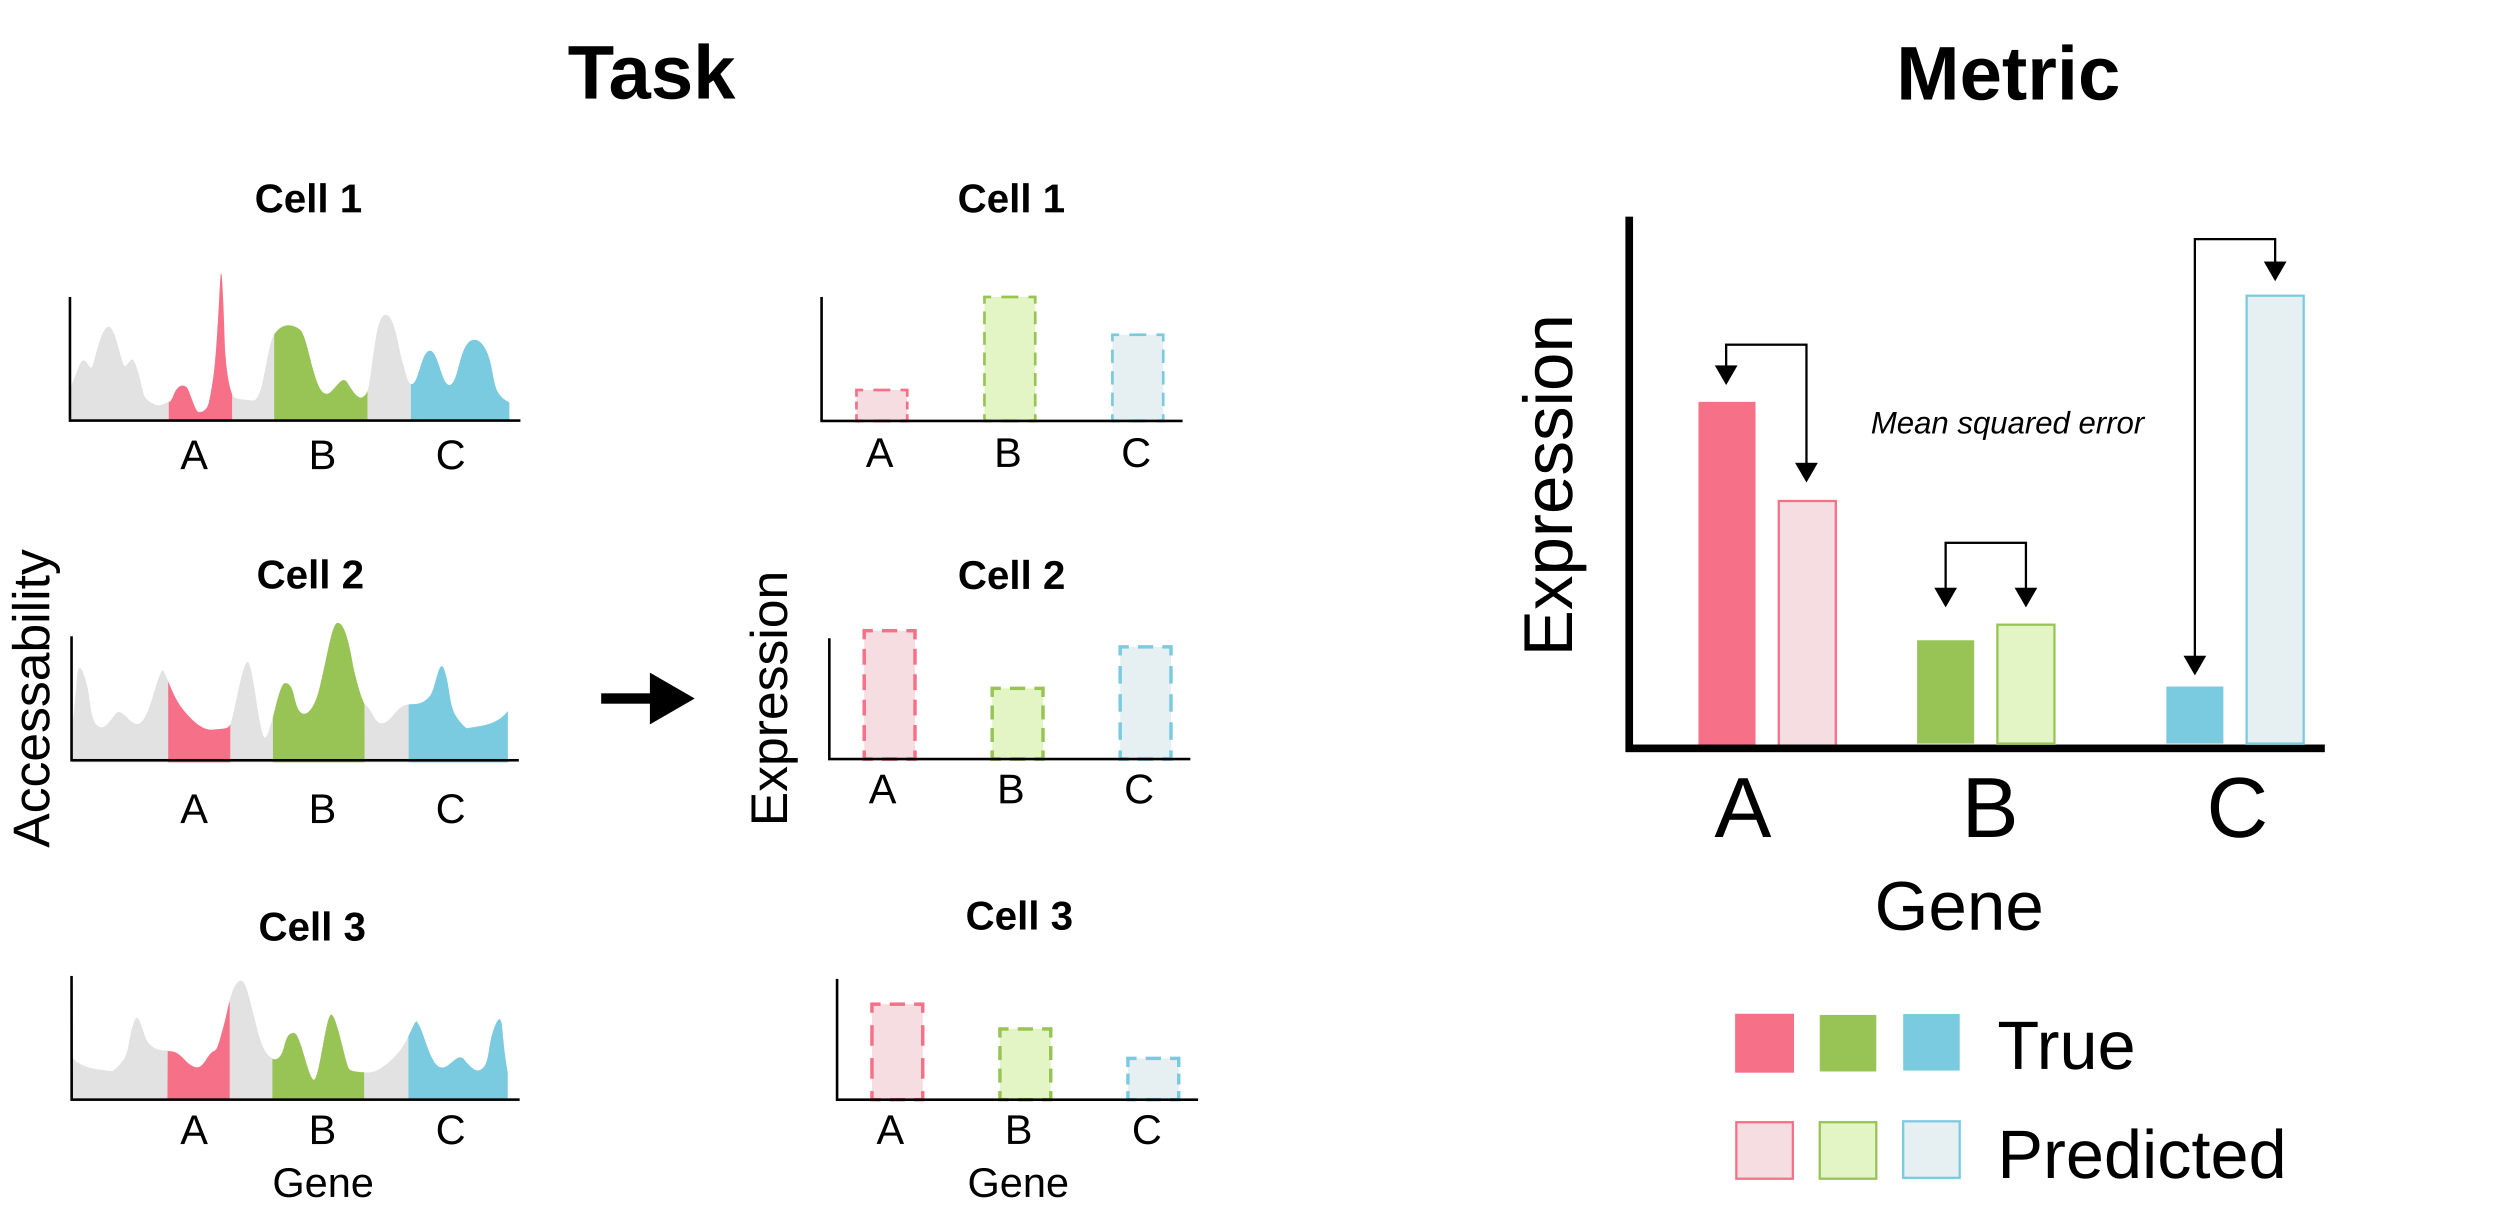
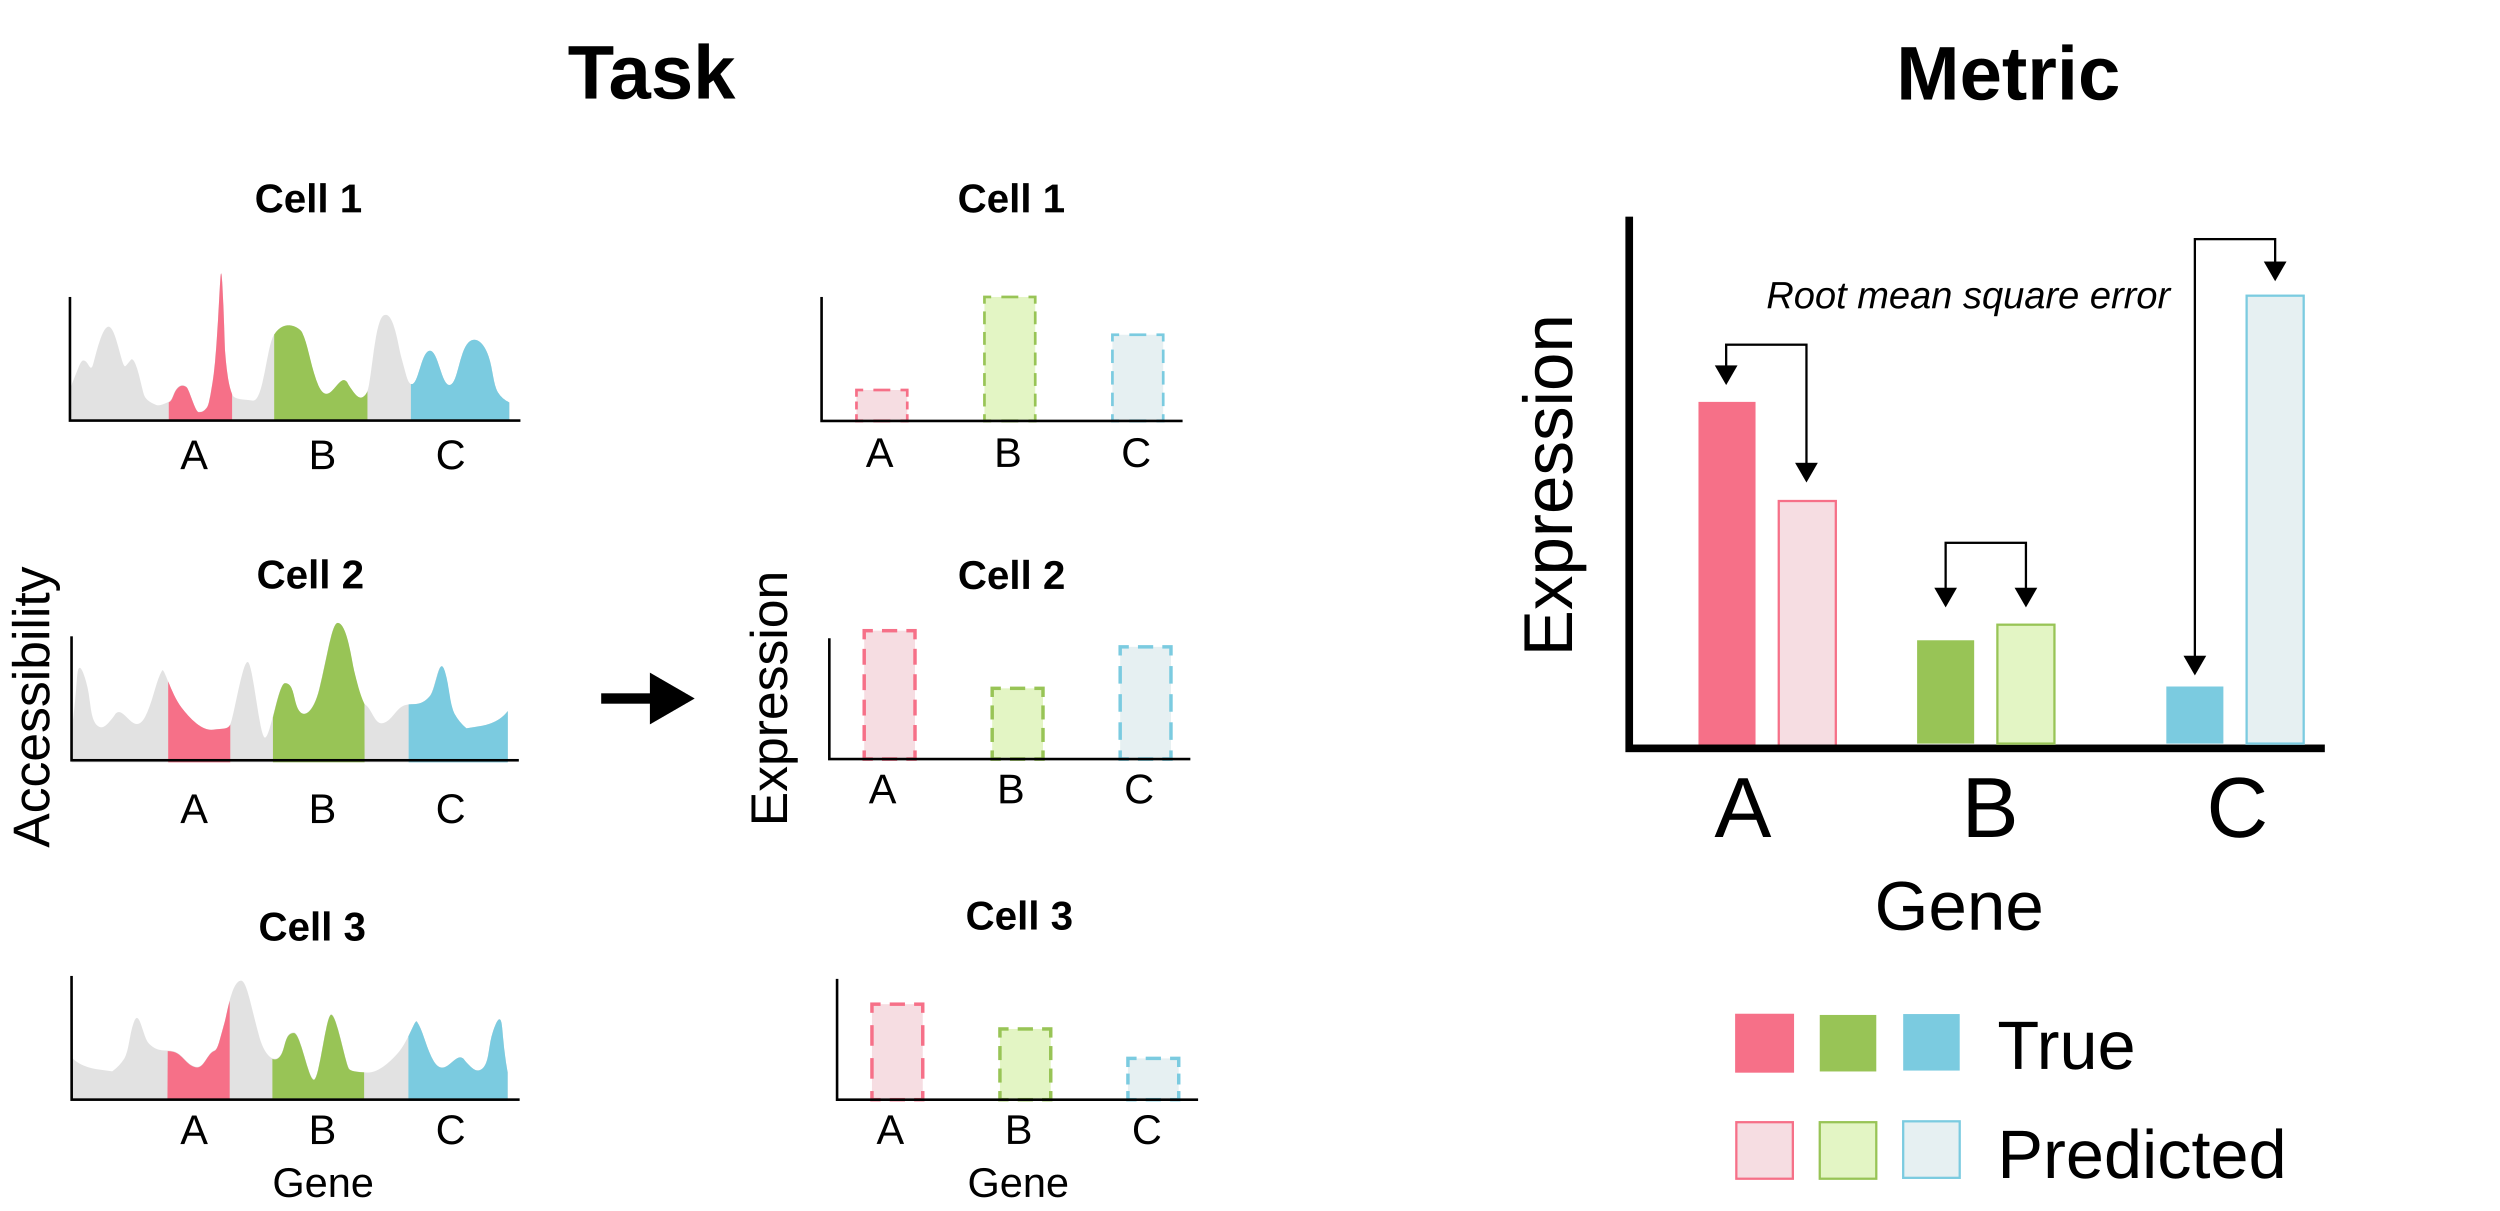
<svg xmlns="http://www.w3.org/2000/svg" id="Layer_1" data-name="Layer 1" viewBox="0 0 1445.84 700.01">
  <defs>
-     <style>.cls-1,.cls-2{font-size:24px;}.cls-1,.cls-2,.cls-26,.cls-27,.cls-28,.cls-34,.cls-36,.cls-40{font-family:ArialMT, Arial;}.cls-1{letter-spacing:-0.06em;}.cls-29,.cls-3{fill:#f6dde2;}.cls-10,.cls-12,.cls-13,.cls-14,.cls-15,.cls-16,.cls-17,.cls-18,.cls-19,.cls-20,.cls-21,.cls-22,.cls-23,.cls-24,.cls-30,.cls-39,.cls-4,.cls-43,.cls-44,.cls-45,.cls-5,.cls-6,.cls-8,.cls-9{fill:none;}.cls-16,.cls-17,.cls-18,.cls-29,.cls-31,.cls-4,.cls-43,.cls-5,.cls-6{stroke:#f67088;}.cls-10,.cls-12,.cls-13,.cls-14,.cls-15,.cls-16,.cls-17,.cls-18,.cls-19,.cls-20,.cls-21,.cls-22,.cls-23,.cls-24,.cls-29,.cls-30,.cls-31,.cls-37,.cls-38,.cls-39,.cls-4,.cls-43,.cls-44,.cls-45,.cls-5,.cls-6,.cls-8,.cls-9{stroke-miterlimit:10;}.cls-10,.cls-12,.cls-13,.cls-14,.cls-4,.cls-5,.cls-6,.cls-8,.cls-9{stroke-width:1.56px;}.cls-13,.cls-5,.cls-9{stroke-dasharray:9.81 5.88;}.cls-6{stroke-dasharray:4.59 2.75;}.cls-37,.cls-7{fill:#e3f5c4;}.cls-10,.cls-19,.cls-20,.cls-21,.cls-37,.cls-8,.cls-9{stroke:#98c456;}.cls-10{stroke-dasharray:7.43 4.46;}.cls-11,.cls-38{fill:#e6f0f2;}.cls-12,.cls-13,.cls-14,.cls-22,.cls-23,.cls-24,.cls-38,.cls-44{stroke:#7bcbe0;}.cls-14{stroke-dasharray:7.79 4.67;}.cls-15,.cls-30,.cls-39,.cls-45{stroke:#000;}.cls-15{stroke-width:1.5px;}.cls-16,.cls-17,.cls-18,.cls-19,.cls-20,.cls-21,.cls-22,.cls-23,.cls-24,.cls-43,.cls-44{stroke-width:2px;}.cls-17,.cls-20,.cls-23{stroke-dasharray:8.81 5.28;}.cls-18{stroke-dasharray:9.18 5.51;}.cls-21{stroke-dasharray:8.13 4.88;}.cls-24{stroke-dasharray:10.16 6.1;}.cls-25,.cls-31{fill:#f67088;}.cls-26{font-size:40px;}.cls-27,.cls-28{font-size:49.38px;}.cls-27{letter-spacing:-0.06em;}.cls-29,.cls-37,.cls-38,.cls-39{stroke-width:1.32px;}.cls-30{stroke-width:4.43px;}.cls-31{stroke-width:1.4px;}.cls-32{fill:#98c456;}.cls-33{fill:#7bcbe0;}.cls-34,.cls-36{font-size:39.6px;}.cls-34{letter-spacing:-0.04em;}.cls-35{letter-spacing:0em;}.cls-40{font-size:29.87px;}.cls-41{font-size:23.3px;}.cls-41,.cls-47{font-family:Arial-BoldMT, Arial;font-weight:700;}.cls-42{fill:#e2e2e2;}.cls-43{stroke-dasharray:11.91 7.14;}.cls-44{stroke-dasharray:6.31 3.79;}.cls-45{stroke-width:6px;}.cls-46{font-size:18px;font-family:Arial-ItalicMT, Arial;font-style:italic;}.cls-47{font-size:44px;}.cls-48{letter-spacing:-0.07em;}</style>
+     <style>.cls-1,.cls-2{font-size:24px;}.cls-1,.cls-2,.cls-26,.cls-27,.cls-28,.cls-34,.cls-36,.cls-40{font-family:ArialMT, Arial;}.cls-1{letter-spacing:-0.06em;}.cls-29,.cls-3{fill:#f6dde2;}.cls-10,.cls-12,.cls-13,.cls-14,.cls-15,.cls-16,.cls-17,.cls-18,.cls-19,.cls-20,.cls-21,.cls-22,.cls-23,.cls-24,.cls-30,.cls-39,.cls-4,.cls-43,.cls-44,.cls-45,.cls-5,.cls-6,.cls-8,.cls-9{fill:none;}.cls-16,.cls-17,.cls-18,.cls-29,.cls-31,.cls-4,.cls-43,.cls-5,.cls-6{stroke:#f67088;}.cls-10,.cls-12,.cls-13,.cls-14,.cls-15,.cls-16,.cls-17,.cls-18,.cls-19,.cls-20,.cls-21,.cls-22,.cls-23,.cls-24,.cls-29,.cls-30,.cls-31,.cls-37,.cls-38,.cls-39,.cls-4,.cls-43,.cls-44,.cls-45,.cls-5,.cls-6,.cls-8,.cls-9{stroke-miterlimit:10;}.cls-10,.cls-12,.cls-13,.cls-14,.cls-4,.cls-5,.cls-6,.cls-8,.cls-9{stroke-width:1.56px;}.cls-13,.cls-5,.cls-9{stroke-dasharray:9.81 5.88;}.cls-6{stroke-dasharray:4.59 2.75;}.cls-37,.cls-7{fill:#e3f5c4;}.cls-10,.cls-19,.cls-20,.cls-21,.cls-37,.cls-8,.cls-9{stroke:#98c456;}.cls-10{stroke-dasharray:7.43 4.46;}.cls-11,.cls-38{fill:#e6f0f2;}.cls-12,.cls-13,.cls-14,.cls-22,.cls-23,.cls-24,.cls-38,.cls-44{stroke:#7bcbe0;}.cls-14{stroke-dasharray:7.79 4.67;}.cls-15,.cls-30,.cls-39,.cls-45{stroke:#000;}.cls-15{stroke-width:1.5px;}.cls-16,.cls-17,.cls-18,.cls-19,.cls-20,.cls-21,.cls-22,.cls-23,.cls-24,.cls-43,.cls-44{stroke-width:2px;}.cls-17,.cls-20,.cls-23{stroke-dasharray:8.81 5.28;}.cls-18{stroke-dasharray:9.18 5.51;}.cls-21{stroke-dasharray:8.13 4.88;}.cls-24{stroke-dasharray:10.16 6.1;}.cls-25,.cls-31{fill:#f67088;}.cls-26{font-size:40px;}.cls-27,.cls-28{font-size:49.38px;}.cls-27{letter-spacing:-0.06em;}.cls-29,.cls-37,.cls-38,.cls-39{stroke-width:1.32px;}.cls-30{stroke-width:4.43px;}.cls-31{stroke-width:1.4px;}.cls-32{fill:#98c456;}.cls-33{fill:#7bcbe0;}.cls-34,.cls-36{font-size:39.6px;}.cls-34{letter-spacing:-0.04em;}.cls-35{letter-spacing:0em;}.cls-40{font-size:29.87px;}.cls-41{font-size:23.3px;}.cls-41,.cls-46{font-family:Arial-BoldMT, Arial;font-weight:700;}.cls-42{fill:#e2e2e2;}.cls-43{stroke-dasharray:11.91 7.14;}.cls-44{stroke-dasharray:6.31 3.79;}.cls-45{stroke-width:6px;}.cls-46{font-size:44px;}.cls-47{letter-spacing:-0.07em;}.cls-48{font-size:22px;font-family:Arial-ItalicMT, Arial;font-style:italic;}</style>
  </defs>
  <text class="cls-1" transform="translate(500.72 270.05)">A</text>
  <text class="cls-2" transform="translate(574.93 270.05)">B</text>
  <text class="cls-2" transform="translate(648.42 270.05)">C</text>
  <rect class="cls-3" x="495.32" y="225.55" width="29.38" height="17.9" />
  <polyline class="cls-4" points="524.7 229.46 524.7 225.55 520.79 225.55" />
  <line class="cls-5" x1="514.91" y1="225.55" x2="502.16" y2="225.55" />
  <polyline class="cls-4" points="499.22 225.55 495.32 225.55 495.32 229.46" />
  <line class="cls-6" x1="495.32" y1="232.21" x2="495.32" y2="238.17" />
  <polyline class="cls-4" points="495.32 239.55 495.32 243.45 499.22 243.45" />
  <line class="cls-5" x1="505.1" y1="243.45" x2="517.85" y2="243.45" />
  <polyline class="cls-4" points="520.79 243.45 524.7 243.45 524.7 239.55" />
  <line class="cls-6" x1="524.7" y1="236.8" x2="524.7" y2="230.83" />
  <rect class="cls-7" x="569.34" y="171.74" width="29.38" height="71.72" />
  <polyline class="cls-8" points="598.71 175.64 598.71 171.74 594.81 171.74" />
  <line class="cls-9" x1="588.93" y1="171.74" x2="576.18" y2="171.74" />
  <polyline class="cls-8" points="573.24 171.74 569.34 171.74 569.34 175.64" />
  <line class="cls-10" x1="569.34" y1="180.1" x2="569.34" y2="237.32" />
  <polyline class="cls-8" points="569.34 239.55 569.34 243.45 573.24 243.45" />
  <line class="cls-9" x1="579.12" y1="243.45" x2="591.87" y2="243.45" />
  <polyline class="cls-8" points="594.81 243.45 598.71 243.45 598.71 239.55" />
  <line class="cls-10" x1="598.71" y1="235.09" x2="598.71" y2="177.87" />
  <rect class="cls-11" x="643.35" y="193.6" width="29.38" height="49.85" />
  <polyline class="cls-12" points="672.73 197.5 672.73 193.6 668.83 193.6" />
  <line class="cls-13" x1="662.94" y1="193.6" x2="650.2" y2="193.6" />
  <polyline class="cls-12" points="647.26 193.6 643.35 193.6 643.35 197.5" />
  <line class="cls-14" x1="643.35" y1="202.17" x2="643.35" y2="237.21" />
  <polyline class="cls-12" points="643.35 239.55 643.35 243.45 647.26 243.45" />
  <line class="cls-13" x1="653.14" y1="243.45" x2="665.89" y2="243.45" />
  <polyline class="cls-12" points="668.83 243.45 672.73 243.45 672.73 239.55" />
  <line class="cls-14" x1="672.73" y1="234.88" x2="672.73" y2="199.84" />
  <polyline class="cls-15" points="475.15 171.74 475.15 243.45 683.93 243.45" />
  <text class="cls-1" transform="translate(104.26 271.32)">A</text>
  <text class="cls-2" transform="translate(178.47 271.32)">B</text>
  <text class="cls-2" transform="translate(251.96 271.32)">C</text>
  <text class="cls-1" transform="translate(502.42 464.59)">A</text>
  <text class="cls-2" transform="translate(576.62 464.59)">B</text>
  <text class="cls-2" transform="translate(650.12 464.59)">C</text>
  <rect class="cls-3" x="499.8" y="364.75" width="29.38" height="74.24" />
  <polyline class="cls-16" points="529.18 369.75 529.18 364.75 524.18 364.75" />
  <line class="cls-17" x1="518.89" y1="364.75" x2="507.44" y2="364.75" />
  <polyline class="cls-16" points="504.8 364.75 499.8 364.75 499.8 369.75" />
  <line class="cls-18" x1="499.8" y1="375.26" x2="499.8" y2="431.24" />
  <polyline class="cls-16" points="499.8 433.99 499.8 438.99 504.8 438.99" />
  <line class="cls-17" x1="510.08" y1="438.99" x2="521.53" y2="438.99" />
  <polyline class="cls-16" points="524.18 438.99 529.18 438.99 529.18 433.99" />
  <line class="cls-18" x1="529.18" y1="428.49" x2="529.18" y2="372.5" />
  <rect class="cls-7" x="573.82" y="398.09" width="29.38" height="40.91" />
  <polyline class="cls-19" points="603.2 403.09 603.2 398.09 598.2 398.09" />
  <line class="cls-20" x1="592.91" y1="398.09" x2="581.46" y2="398.09" />
  <polyline class="cls-19" points="578.82 398.09 573.82 398.09 573.82 403.09" />
  <line class="cls-21" x1="573.82" y1="407.97" x2="573.82" y2="431.55" />
  <polyline class="cls-19" points="573.82 433.99 573.82 438.99 578.82 438.99" />
  <line class="cls-20" x1="584.1" y1="438.99" x2="595.55" y2="438.99" />
  <polyline class="cls-19" points="598.2 438.99 603.2 438.99 603.2 433.99" />
  <line class="cls-21" x1="603.2" y1="429.11" x2="603.2" y2="405.53" />
  <rect class="cls-11" x="647.84" y="374.1" width="29.38" height="64.89" />
  <polyline class="cls-22" points="677.21 379.1 677.21 374.1 672.21 374.1" />
  <line class="cls-23" x1="666.93" y1="374.1" x2="655.48" y2="374.1" />
  <polyline class="cls-22" points="652.84 374.1 647.84 374.1 647.84 379.1" />
  <line class="cls-24" x1="647.84" y1="385.2" x2="647.84" y2="430.94" />
  <polyline class="cls-22" points="647.84 433.99 647.84 438.99 652.84 438.99" />
  <line class="cls-23" x1="658.12" y1="438.99" x2="669.57" y2="438.99" />
  <polyline class="cls-22" points="672.21 438.99 677.21 438.99 677.21 433.99" />
  <line class="cls-24" x1="677.21" y1="427.89" x2="677.21" y2="382.15" />
  <polyline class="cls-15" points="479.63 369.12 479.63 438.99 688.42 438.99" />
  <rect class="cls-25" x="982.29" y="232.42" width="33" height="200.39" />
  <text class="cls-26" transform="translate(1084.16 537.71)">Gene </text>
  <text class="cls-26" transform="translate(909.15 379.53) rotate(-90)">Expression</text>
  <text class="cls-27" transform="translate(991.51 484.05)">A</text>
  <text class="cls-28" transform="translate(1134.49 484.05)">B</text>
  <text class="cls-28" transform="translate(1276.1 484.05)">C</text>
  <rect class="cls-29" x="1028.72" y="289.75" width="33" height="143.05" />
  <polyline class="cls-30" points="942.24 125.3 942.24 432.8 1344.53 432.8" />
  <rect class="cls-31" x="1004.18" y="586.98" width="32.69" height="32.69" />
  <rect class="cls-32" x="1052.43" y="586.98" width="32.69" height="32.69" />
  <rect class="cls-33" x="1100.68" y="586.46" width="32.69" height="32.69" />
  <text class="cls-34" transform="translate(1155.16 618.2)">T<tspan class="cls-35" x="22.72" y="0">rue</tspan>
  </text>
  <text class="cls-36" transform="translate(1155.16 681.27)">Predicted</text>
  <rect class="cls-29" x="1004.18" y="649.01" width="32.69" height="32.69" />
  <rect class="cls-37" x="1052.43" y="649.01" width="32.69" height="32.69" />
  <rect class="cls-38" x="1100.68" y="648.5" width="32.69" height="32.69" />
  <rect class="cls-32" x="1108.73" y="370.29" width="33" height="59.75" />
  <rect class="cls-37" x="1155.16" y="361.28" width="33" height="68.76" />
  <rect class="cls-33" x="1252.86" y="397.03" width="33" height="33" />
  <rect class="cls-38" x="1299.3" y="171.01" width="33" height="259.02" />
  <polyline class="cls-39" points="1171.67 341.81 1171.67 313.93 1125.23 313.93 1125.23 341.81" />
  <polygon points="1178.25 339.89 1171.67 351.29 1165.08 339.89 1178.25 339.89" />
  <polygon points="1118.65 339.89 1125.23 351.29 1131.81 339.89 1118.65 339.89" />
-   <text class="cls-40" transform="translate(28.48 490.28) rotate(-90)">Accessability</text>
+   <text class="cls-40" transform="translate(28.48 490.28) rotate(-90)">Accessibility</text>
  <text class="cls-41" transform="translate(147.3 122.79)">Cell 1</text>
  <text class="cls-41" transform="translate(148.39 340.31)">Cell 2</text>
  <path class="cls-42" d="M287.92,226.9c-2.85-5-2.74-13.13-5.36-20.76-3.19-9.28-8.16-11.58-11.67-8-5.35,5.49-6.08,23.24-10.56,24.49-5.11,1.44-6.84-21-12.13-19.7-4.86,1.2-6.32,20.79-10.56,19.17-2.13-.82-2.93-6.22-5.83-16.5-1.26-4.48-4-24.89-9.14-23.43-6,0-7.6,38.07-10.26,44.19a6.59,6.59,0,0,1-2.45,3.27c-2.5,1.73-4.74-1.41-7.44-5.32-1.87-2.72-1.5-2.95-2.32-3.68-2-1.81-3.66.19-7.32,4.5-3.43,4-6.65,4.8-10.12-5.32-3.83-11.18-4.79-20.45-8.14-27.41-1.21-2.52-9.88-8.46-16.16,1.23-4.44,6.86-6,39.19-12.44,38.05-5-.9-10.47-.2-11.85-3.69-2.16-5.43-3-13.53-3.61-19.63-.92-9.05-.54-12.43-1.39-31.92-.48-10.87-.82-18.39-1.28-18.41s-.75,9.26-1.86,27.82c-1.32,22-2.22,29.38-3.14,35.19-1.92,12.18-2.59,13.74-3.56,14.9-1.45,1.72-2.29,2.28-4.46,2.28s-5.33-13.33-7.14-14.6S104,222.36,102,225s-2.16,6.4-4.5,7.44c-1.78.78-5.28,2.62-7.2,1.76s-5.7-2.29-7-5.74-4.17-20.71-7.17-20.71c-.46,0-3.14,4.09-3.82,4.09-2.16,0-5.26-22.92-9.54-22.92s-8.42,21.19-9.31,22.91c-1.67,3.22-2.37-3.64-5.45-3.32-.72.07-1.45,1.25-2.25,3.1L40.8,224v19.18h74.07l111.11,0h68.56V232.79A15.09,15.09,0,0,1,287.92,226.9Z" />
  <path class="cls-25" d="M114.89,243.3h0m19.34-.24V228c-2.16-5.42-3-13.51-3.63-19.61-.93-9-.55-12.42-1.43-31.9-.49-10.87-.84-18.38-1.3-18.4s-.74,9.26-1.83,27.84c-1.29,22-2.19,29.4-3.1,35.22-1.9,12.19-2.57,13.76-3.54,14.93-1.45,1.74-2.28,2.3-4.46,2.32s-5.34-13.28-7.15-14.53-3.71-1.24-5.7,1.39-2.15,6.42-4.49,7.48v10.54" />
  <path class="cls-33" d="M294.54,243.18V232.74a15.09,15.09,0,0,1-6.62-5.89c-2.85-5-2.74-13.13-5.36-20.76-3.19-9.28-8.16-11.58-11.67-8-5.35,5.49-6.08,23.24-10.56,24.49-5.11,1.44-6.84-21-12.13-19.69-4.86,1.2-6.32,20.79-10.56,19.16v21.12Z" />
  <path class="cls-32" d="M212.51,226.2a6.71,6.71,0,0,1-2.44,3.27c-2.51,1.72-4.75-1.41-7.44-5.32-1.88-2.72-1.51-3-2.33-3.68-2-1.82-3.66.19-7.32,4.5-3.43,4-6.64,4.8-10.12-5.32-3.83-11.18-4.79-20.45-8.13-27.41-1.22-2.52-9.89-8.46-16.16,1.23v49.76h53.94Z" />
  <polyline class="cls-15" points="40.46 171.74 40.46 243.23 300.98 243.23" />
  <path class="cls-42" d="M41.39,422c.55-3.6,1.35-9.23,2-16.39,1.14-11.71,1.08-18,2.29-19.23,1.45-1.43,3.5,5.76,4.09,7.84,2.78,9.72,2.06,17.82,4.82,23.15a6,6,0,0,0,2.53,2.84c2.59,1.51,4.91-1.22,7.7-4.63,1.94-2.36,1.57-2.56,2.41-3.2,2.1-1.58,3.79.17,7.59,3.92,3.54,3.5,6.87,4.18,10.47-4.63,4-9.73,5-17.8,8.43-23.86,1.25-2.2,4.78,13.11,11.28,21.54,4.6,6,11.64,13.64,18.34,12.65,5.22-.78,8.33.1,9.76-2.94,2.23-4.72,7-36.22,10.11-36.22s6.78,43.74,10,43.74,7.59-31.46,11.52-31.46c4.87,0,4.83,8,6.8,13.32,3.31,8.86,9.67,3.87,13.06-10,4.52-18.5,7.24-38.17,10.61-38.17,5.39,0,8.16,22.28,9.47,27.53,3,12.08,3.83,18.44,6,19.4,4.39,1.91,5.85,12.39,10.87,11,5.49-1.54,7.34-8.67,12.63-10.36,4.64-1.47,8.71,1.26,14.26-5.18,3.63-4.23,5.46-25.11,8.76-14.21,2.71,9,2.6,18.52,5.55,24.4a28.9,28.9,0,0,0,6.85,8.38c2.49-.44,4.61-.77,6.33-1,2.62-.37,12-1.41,17.62-9v29.7H41.39Z" />
  <path class="cls-33" d="M293.7,440.9V411.2c-5.6,7.56-15,8.6-17.62,9-1.72.25-3.84.58-6.33,1a28.9,28.9,0,0,1-6.85-8.38c-2.95-5.88-2.84-15.44-5.55-24.4-3.3-10.9-5.13,10-8.76,14.21-4.74,5.5-8.4,4.31-12.26,4.77V440.9Z" />
  <path class="cls-32" d="M210.79,407.18c-2.79-5.84-4.67-14.06-6-19.4s-4.08-27.53-9.47-27.53c-3.37,0-6.09,19.67-10.61,38.17-3.38,13.88-9.75,18.87-13.05,10-2-5.29-1.94-13.32-6.81-13.32-2.3,0-4.75,10.81-7,19.76v26h53Z" />
  <path class="cls-25" d="M133.18,419.05c-1.43,3-4.54,2.16-9.76,2.94-6.7,1-13.74-6.68-18.34-12.65-3.37-4.37-5.94-10.59-7.81-15.26V440.9h35.91Z" />
  <polyline class="cls-15" points="41.38 368 41.38 439.69 300.06 439.69" />
  <text class="cls-41" transform="translate(553.83 122.79)">Cell 1</text>
  <text class="cls-41" transform="translate(553.96 340.61)">Cell 2</text>
  <text class="cls-40" transform="translate(455.16 477.86) rotate(-90)">Expression</text>
  <text class="cls-1" transform="translate(104.26 475.99)">A</text>
  <text class="cls-2" transform="translate(178.47 475.99)">B</text>
  <text class="cls-2" transform="translate(251.96 475.99)">C</text>
  <path class="cls-42" d="M293.58,620.27c-.56-3.09-1.36-7.93-2.05-14.09-1.14-10.08-1.08-15.51-2.29-16.54-1.46-1.23-3.51,5-4.1,6.74-2.78,8.36-2.07,15.33-4.83,19.91a5.64,5.64,0,0,1-2.53,2.45c-2.6,1.29-4.92-1.06-7.72-4-1.94-2-1.56-2.21-2.41-2.76-2.1-1.36-3.79.14-7.59,3.37-3.56,3-6.89,3.59-10.5-4-4-8.37-5-15.31-8.44-20.52-1.25-1.89-4.78,11.27-11.29,18.52-4.61,5.14-11.66,11.74-18.37,10.88-5.23-.67-8.34.09-9.78-2.52-2.23-4.07-7-31.16-10.13-31.16s-6.79,37.63-10.05,37.63-7.6-27.07-11.53-27.07c-4.89,0-4.85,6.91-6.82,11.46-3.31,7.62-9.68,3.33-13.08-8.61-4.52-15.91-7.25-32.82-10.62-32.82-5.4,0-8.18,19.15-9.48,23.67-3,10.39-3.84,15.86-6,16.68-4.4,1.64-5.86,10.66-10.9,9.45-5.49-1.33-7.34-7.46-12.64-8.91-4.64-1.26-8.72,1.09-14.28-4.46C82.46,600,80.63,582,77.33,591.39c-2.72,7.71-2.61,15.94-5.56,21a26.33,26.33,0,0,1-6.87,7.21c-2.49-.38-4.61-.66-6.34-.88-2.62-.32-12-1.21-17.64-7.71v25.54H293.58Z" />
  <path class="cls-25" d="M97,607.88a15.1,15.1,0,0,1,3.41.46c5.3,1.44,7.15,7.58,12.64,8.9,5,1.21,6.5-7.8,10.9-9.44,2.21-.83,3-6.29,6-16.68.6-2.1,1.53-7.36,2.89-12.39V636h-36Z" />
  <path class="cls-32" d="M210.58,620.18c-3.65-.15-8.08-.65-8.9-2.14-2.23-4.06-7-31.15-10.13-31.15s-6.79,37.62-10.05,37.62-7.6-27.06-11.53-27.06c-4.89,0-4.85,6.91-6.82,11.45-1.45,3.35-3.49,4.4-5.62,3.52v23.1h53.05Z" />
  <path class="cls-33" d="M236.19,599.37c2.59-5.25,4.19-9.65,4.95-8.5,3.48,5.21,4.47,12.15,8.44,20.52,3.61,7.57,6.94,7,10.5,4,3.8-3.23,5.49-4.73,7.59-3.37.85.55.47.72,2.41,2.76,2.8,2.92,5.12,5.27,7.72,4a5.64,5.64,0,0,0,2.53-2.45c2.76-4.58,2.05-11.55,4.83-19.91.59-1.79,2.64-8,4.1-6.74,1.21,1,1.15,6.46,2.29,16.54.69,6.16,1.49,11,2.05,14.09v16.27H236.19Z" />
  <polyline class="cls-15" points="41.38 564.43 41.45 635.95 300.52 635.95" />
  <text class="cls-1" transform="translate(506.9 661.59)">A</text>
  <text class="cls-2" transform="translate(581.1 661.59)">B</text>
  <text class="cls-2" transform="translate(654.6 661.59)">C</text>
  <rect class="cls-3" x="504.28" y="580.75" width="29.38" height="55.24" />
  <polyline class="cls-16" points="533.66 585.75 533.66 580.75 528.66 580.75" />
  <line class="cls-17" x1="523.37" y1="580.75" x2="511.92" y2="580.75" />
  <polyline class="cls-16" points="509.28 580.75 504.28 580.75 504.28 585.75" />
  <line class="cls-43" x1="504.28" y1="592.89" x2="504.28" y2="627.42" />
  <polyline class="cls-16" points="504.28 630.99 504.28 635.99 509.28 635.99" />
  <line class="cls-17" x1="514.57" y1="635.99" x2="526.02" y2="635.99" />
  <polyline class="cls-16" points="528.66 635.99 533.66 635.99 533.66 630.99" />
  <line class="cls-43" x1="533.66" y1="623.85" x2="533.66" y2="589.32" />
  <rect class="cls-7" x="578.3" y="595.08" width="29.38" height="40.91" />
  <polyline class="cls-19" points="607.68 600.08 607.68 595.08 602.68 595.08" />
  <line class="cls-20" x1="597.39" y1="595.08" x2="585.94" y2="595.08" />
  <polyline class="cls-19" points="583.3 595.08 578.3 595.08 578.3 600.08" />
  <line class="cls-21" x1="578.3" y1="604.96" x2="578.3" y2="628.55" />
  <polyline class="cls-19" points="578.3 630.99 578.3 635.99 583.3 635.99" />
  <line class="cls-20" x1="588.58" y1="635.99" x2="600.04" y2="635.99" />
  <polyline class="cls-19" points="602.68 635.99 607.68 635.99 607.68 630.99" />
  <line class="cls-21" x1="607.68" y1="626.11" x2="607.68" y2="602.52" />
  <rect class="cls-11" x="652.32" y="612.1" width="29.38" height="23.89" />
  <polyline class="cls-22" points="681.7 617.1 681.7 612.1 676.7 612.1" />
  <line class="cls-23" x1="671.41" y1="612.1" x2="659.96" y2="612.1" />
  <polyline class="cls-22" points="657.32 612.1 652.32 612.1 652.32 617.1" />
  <line class="cls-44" x1="652.32" y1="620.89" x2="652.32" y2="629.1" />
  <polyline class="cls-22" points="652.32 630.99 652.32 635.99 657.32 635.99" />
  <line class="cls-23" x1="662.6" y1="635.99" x2="674.05" y2="635.99" />
  <polyline class="cls-22" points="676.7 635.99 681.7 635.99 681.7 630.99" />
  <line class="cls-44" x1="681.7" y1="627.2" x2="681.7" y2="618.99" />
  <polyline class="cls-15" points="484.11 566.12 484.11 635.99 692.9 635.99" />
  <text class="cls-41" transform="translate(558.44 537.6)">Cell 3</text>
  <text class="cls-41" transform="translate(149.49 543.95)">Cell 3</text>
  <text class="cls-1" transform="translate(104.26 661.66)">A</text>
  <text class="cls-2" transform="translate(178.47 661.66)">B</text>
  <text class="cls-2" transform="translate(251.96 661.66)">C</text>
  <text class="cls-2" transform="translate(157.53 692.23)">Gene</text>
  <text class="cls-2" transform="translate(559.54 692.23)">Gene</text>
  <line class="cls-45" x1="347.69" y1="403.97" x2="380.23" y2="403.97" />
  <polygon points="375.86 418.93 401.76 403.97 375.86 389.01 375.86 418.93" />
  <polyline class="cls-39" points="1044.74 269.58 1044.74 199.35 998.3 199.35 998.3 213.24" />
  <polygon points="1051.32 267.65 1044.74 279.05 1038.15 267.65 1051.32 267.65" />
  <polygon points="991.72 211.31 998.3 222.71 1004.88 211.31 991.72 211.31" />
  <polyline class="cls-39" points="1315.8 153.18 1315.8 138.3 1269.37 138.3 1269.37 381.16" />
  <polygon points="1322.38 151.25 1315.8 162.66 1309.22 151.25 1322.38 151.25" />
  <polygon points="1262.78 379.23 1269.37 390.63 1275.95 379.23 1262.78 379.23" />
-   <text class="cls-46" transform="translate(1081.99 250.68)">Mean squared error</text>
-   <text class="cls-47" transform="translate(328.32 57)">
-     <tspan class="cls-48">T</tspan>
+   <text class="cls-46" transform="translate(328.32 57)">
+     <tspan class="cls-47">T</tspan>
    <tspan x="23.61" y="0">ask</tspan>
  </text>
-   <text class="cls-47" transform="translate(1096.66 57.57)">Metric</text>
+   <text class="cls-46" transform="translate(1096.66 57.57)">Metric</text>
+   <text class="cls-48" transform="translate(1021.52 178.3)">Root mean square error</text>
</svg>
